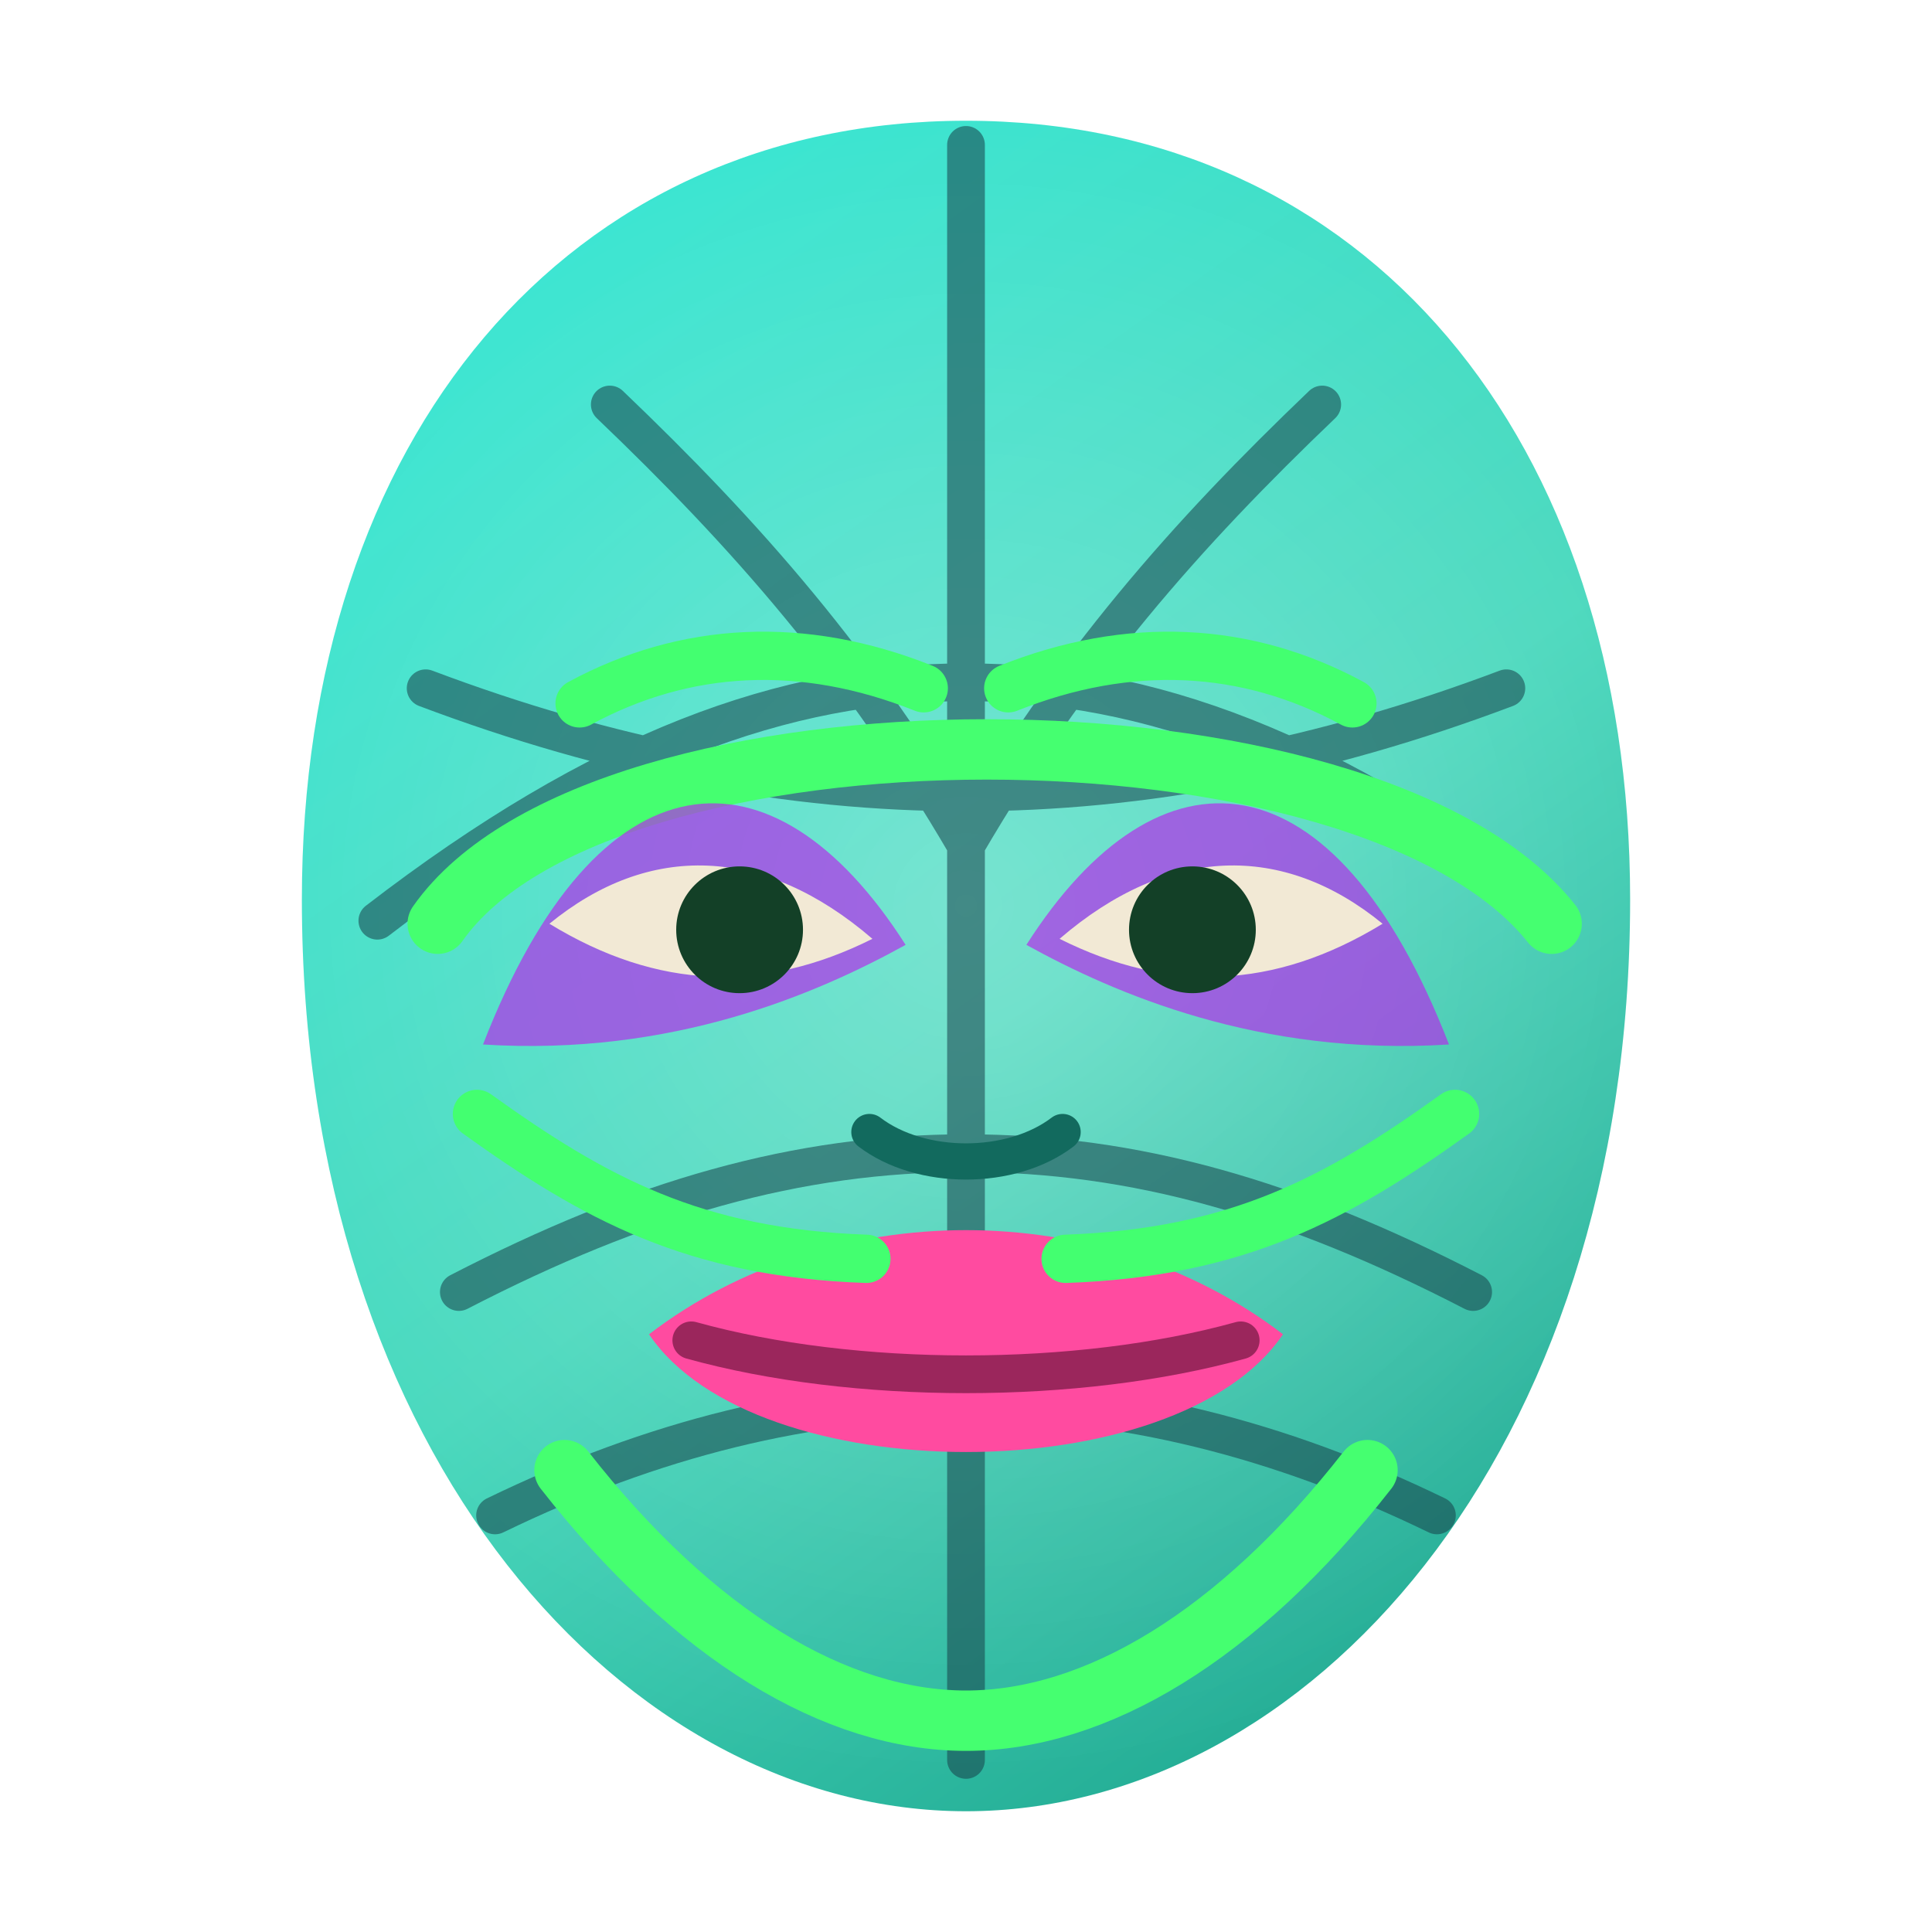
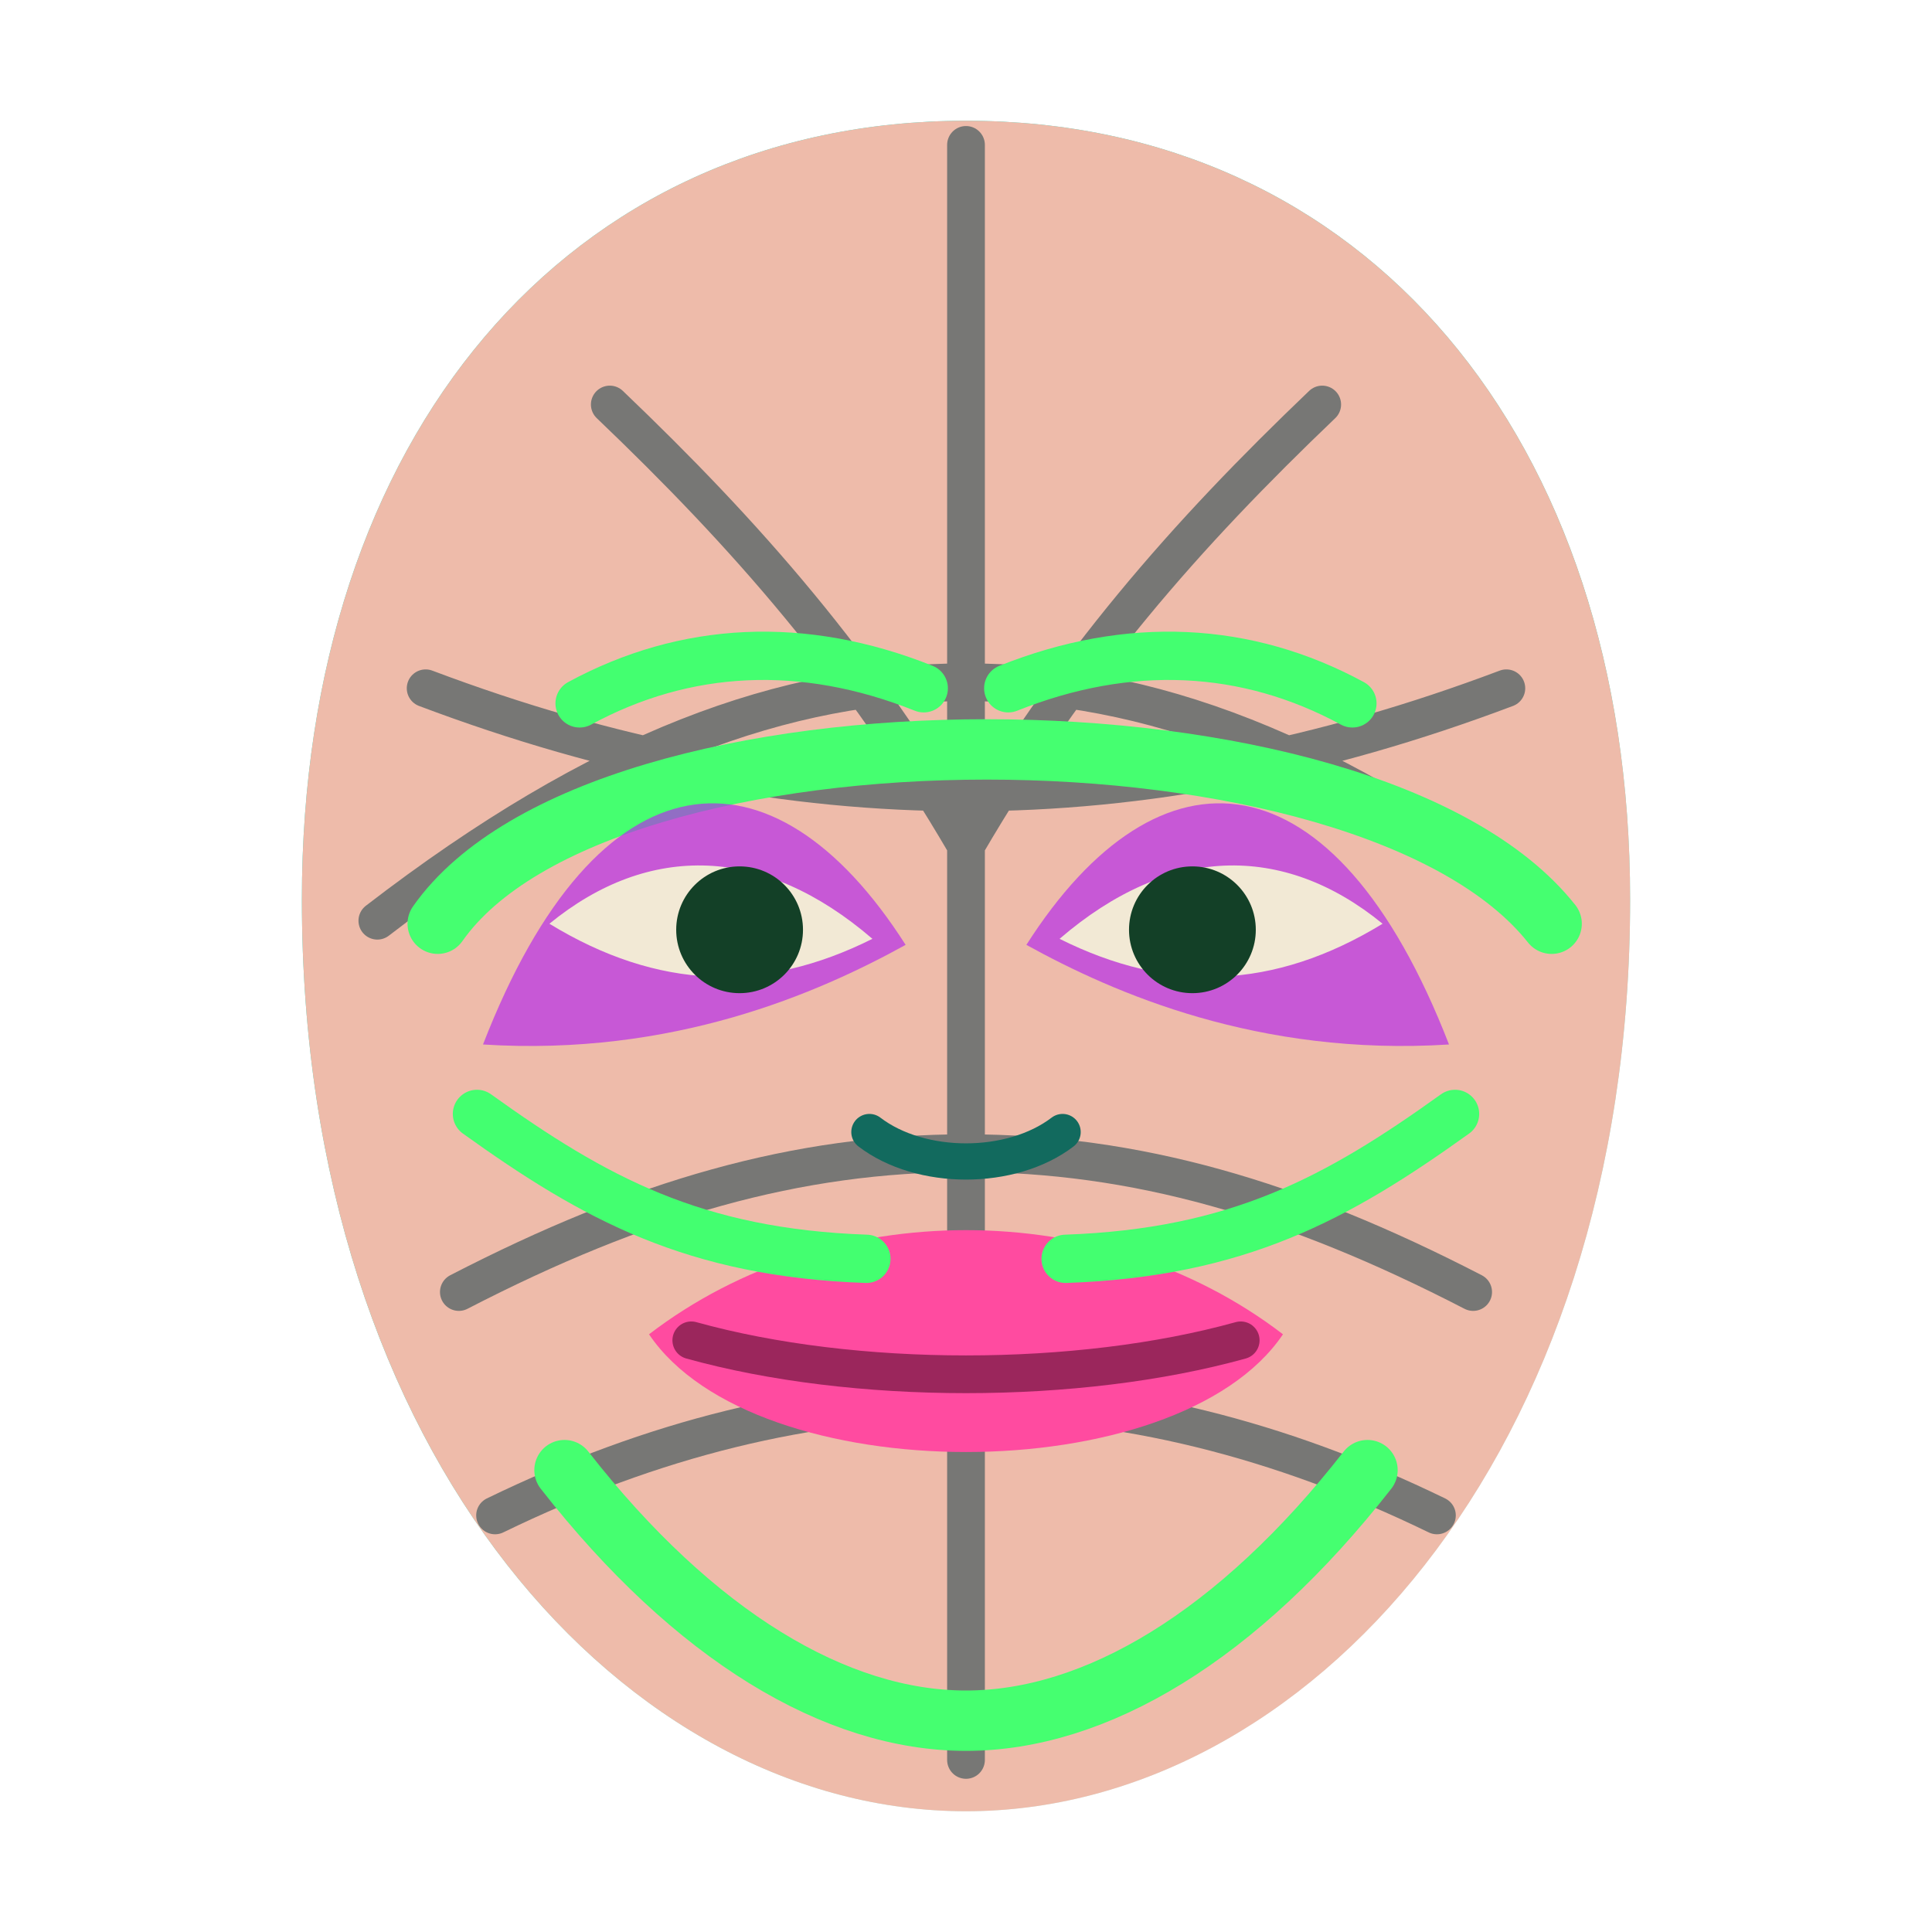
<svg xmlns="http://www.w3.org/2000/svg" viewBox="0 0 64 64">
  <defs>
    <linearGradient id="skin" x1="14" y1="8" x2="50" y2="58" gradientUnits="userSpaceOnUse">
      <stop offset="0" stop-color="#34e6d2" />
      <stop offset="0.52" stop-color="#44d7bb" />
-       <stop offset="1" stop-color="#1ea58e" />
+       <stop offset="1" stop-color="#ffffff" />
    </linearGradient>
    <radialGradient id="glow" cx="32" cy="30" r="29" gradientUnits="userSpaceOnUse">
      <stop offset="0" stop-color="#ffffff" stop-opacity=".28" />
      <stop offset="1" stop-color="#ffffff" stop-opacity="0" />
    </radialGradient>
  </defs>
  <path d="M32 4C18.8 4 10 14.5 10 29.8 10 48.3 20.8 60 32 60s22-11.7 22-30.2C54 14.5 45.2 4 32 4Z" fill="url(#skin)" />
-   <path d="M32 4C18.8 4 10 14.5 10 29.8 10 48.3 20.8 60 32 60s22-11.7 22-30.2C54 14.5 45.2 4 32 4Z" fill="url(#glow)" />
+   <path d="M32 4C18.8 4 10 14.5 10 29.8 10 48.3 20.8 60 32 60s22-11.7 22-30.2C54 14.5 45.2 4 32 4Z" fill="#EBA" />
  <path d="M12.5 30.5c7.4-5.7 13.5-7.9 19.5-7.9s12.1 2.2 19.5 7.9M15.2 42.8c6-3.1 11.2-4.6 16.8-4.6s10.8 1.5 16.8 4.6M20.2 13.4C24.7 17.7 28.5 22 32 28c3.5-6 7.3-10.3 11.8-14.6M32 4.8v53.5M14.1 22.8c12.2 4.6 23.6 4.6 35.8 0M16.4 50.2c10.5-5.1 20.7-5.1 31.2 0" fill="none" stroke="#153f49" stroke-width="1.25" stroke-linecap="round" stroke-linejoin="round" opacity=".55" />
  <path d="M14.5 30.6c5.4-7.7 30.8-7.7 36.9 0M18.7 48.7C23 54.2 27.7 57 32 57s9-2.8 13.3-8.3" fill="none" stroke="#45ff70" stroke-width="2" stroke-linecap="round" />
  <path d="M16 34.6c3.8-9.8 9.6-10.2 14-3.3-2.9 1.6-7.7 3.7-14 3.3ZM48 34.6c-3.8-9.8-9.6-10.2-14-3.3 2.9 1.6 7.7 3.7 14 3.3Z" fill="#b42beb" opacity=".68" />
  <path d="M18.2 30.6c3.3-2.7 7.1-2.6 10.7.5-3.6 1.8-7.1 1.7-10.7-.5ZM45.8 30.6c-3.3-2.7-7.1-2.6-10.7.5 3.6 1.8 7.1 1.7 10.7-.5Z" fill="#f2e9d5" />
  <circle cx="24.5" cy="30.8" r="2.1" fill="#134027" />
  <circle cx="39.5" cy="30.8" r="2.1" fill="#134027" />
  <path d="M28.8 37.5c1.7 1.3 4.7 1.3 6.4 0" fill="none" stroke="#126a5e" stroke-width="1.2" stroke-linecap="round" />
  <path d="M21.5 44.2c6-4.6 15-4.6 21 0-3.5 5.2-17.5 5.2-21 0Z" fill="#ff4ba0" />
  <path d="M22.9 44.4c5.4 1.5 12.8 1.5 18.2 0" fill="none" stroke="#651338" stroke-width="1.25" stroke-linecap="round" opacity=".65" />
  <path d="M15.8 36.9c3.9 2.8 7.2 4.6 12.9 4.8M48.2 36.9c-3.9 2.8-7.2 4.6-12.9 4.8M19.2 23.3c3.5-1.9 7.4-2.1 11.4-.5M44.8 23.3c-3.5-1.9-7.4-2.1-11.4-.5" fill="none" stroke="#43ff70" stroke-width="1.6" stroke-linecap="round" />
</svg>
